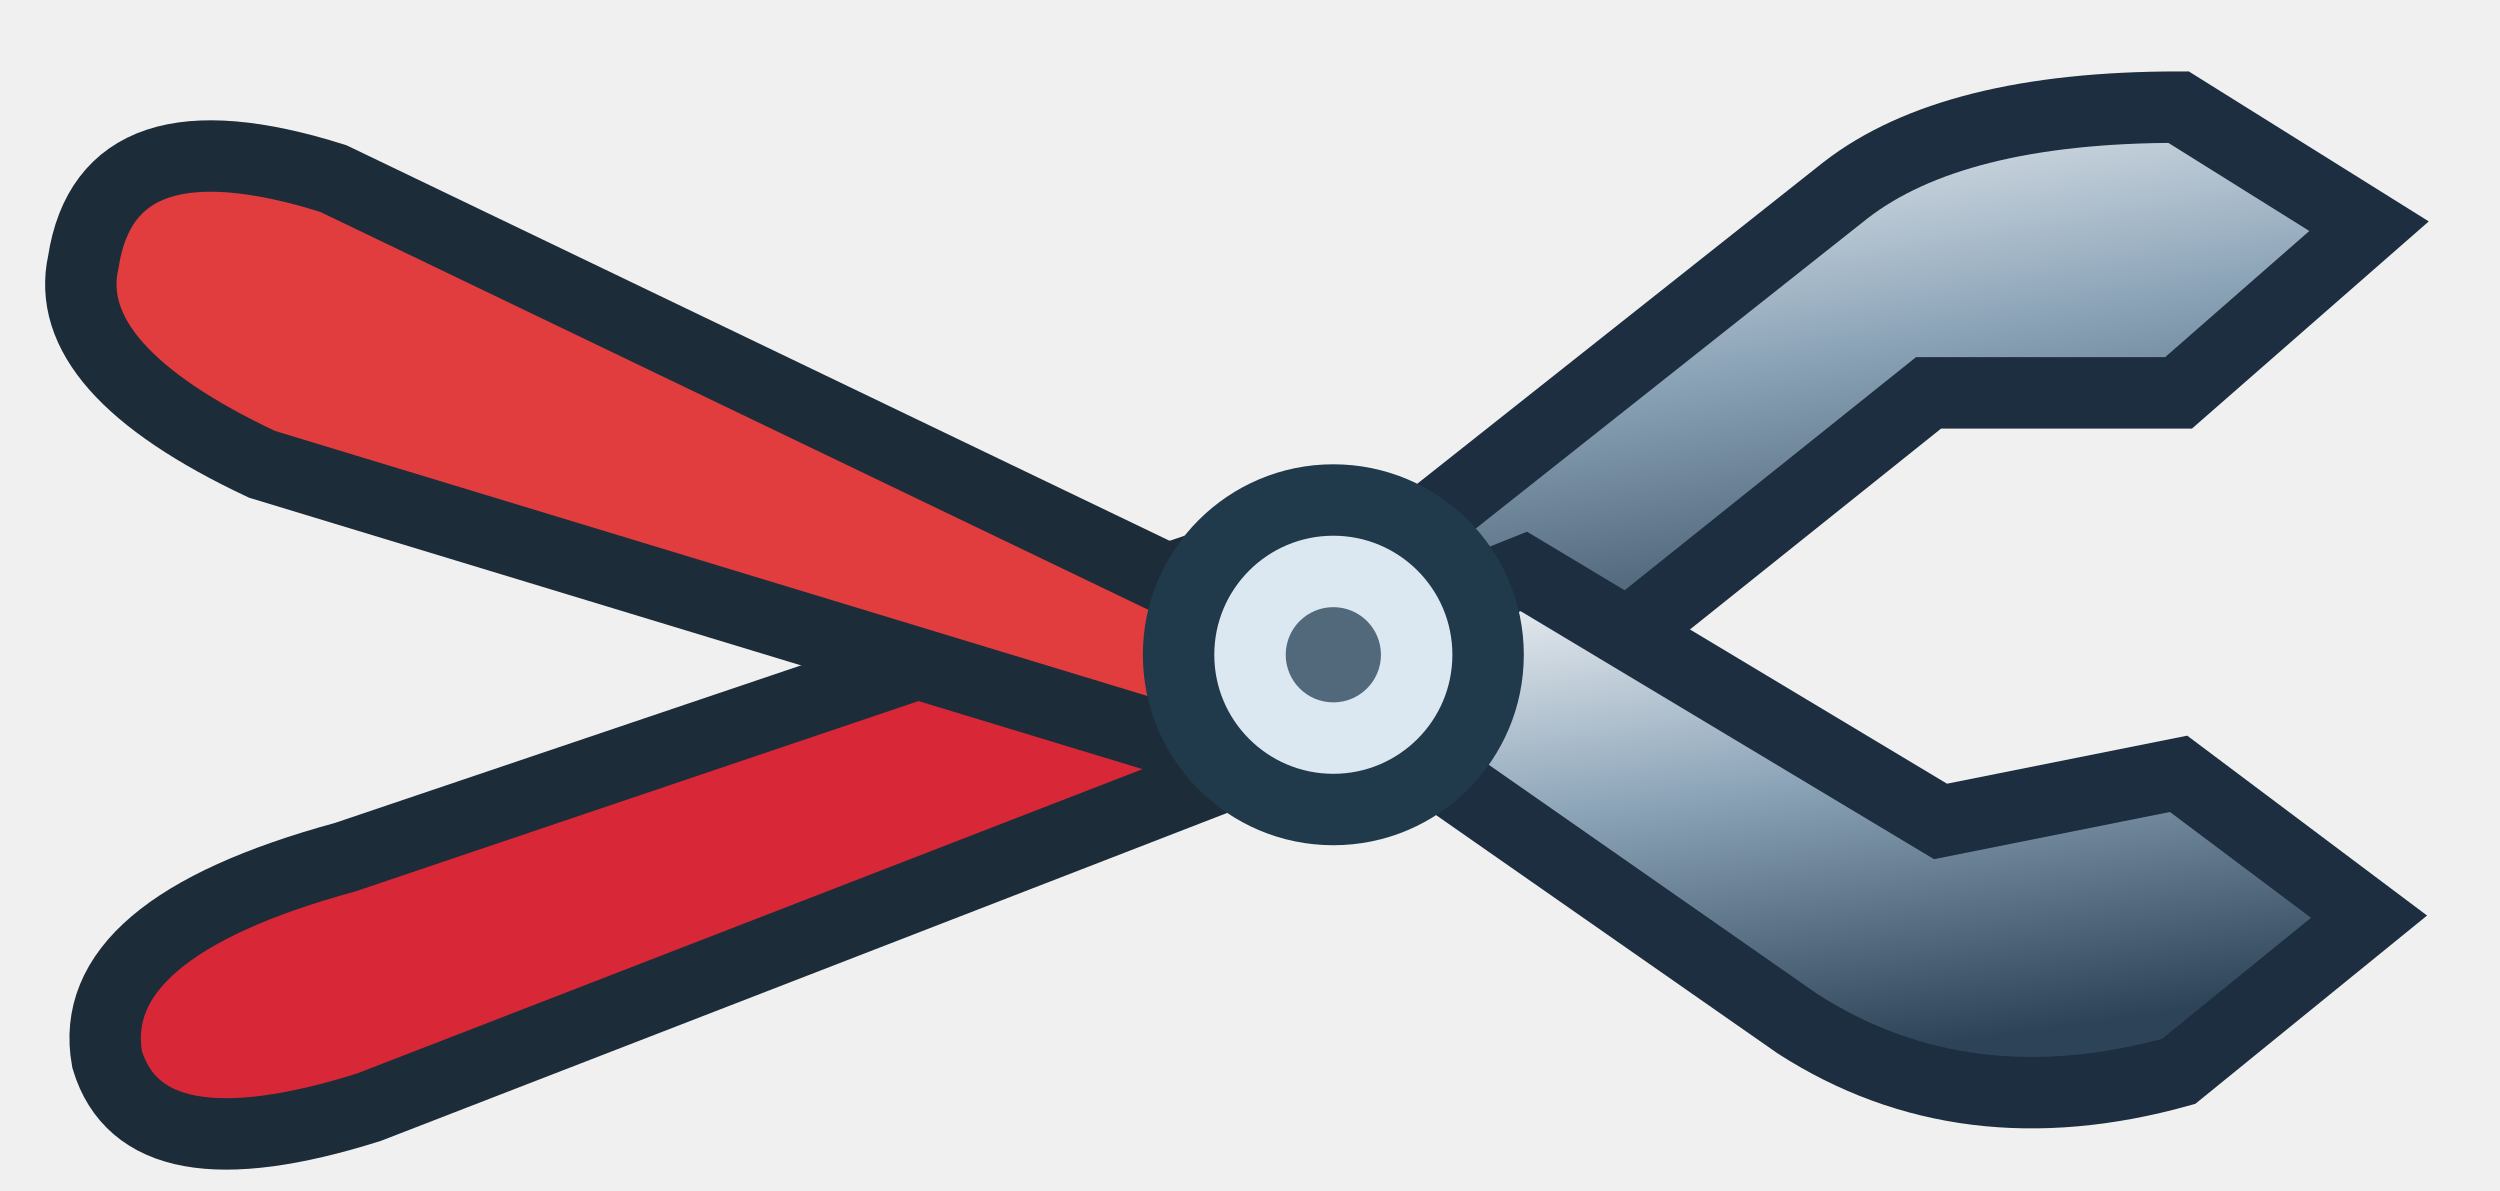
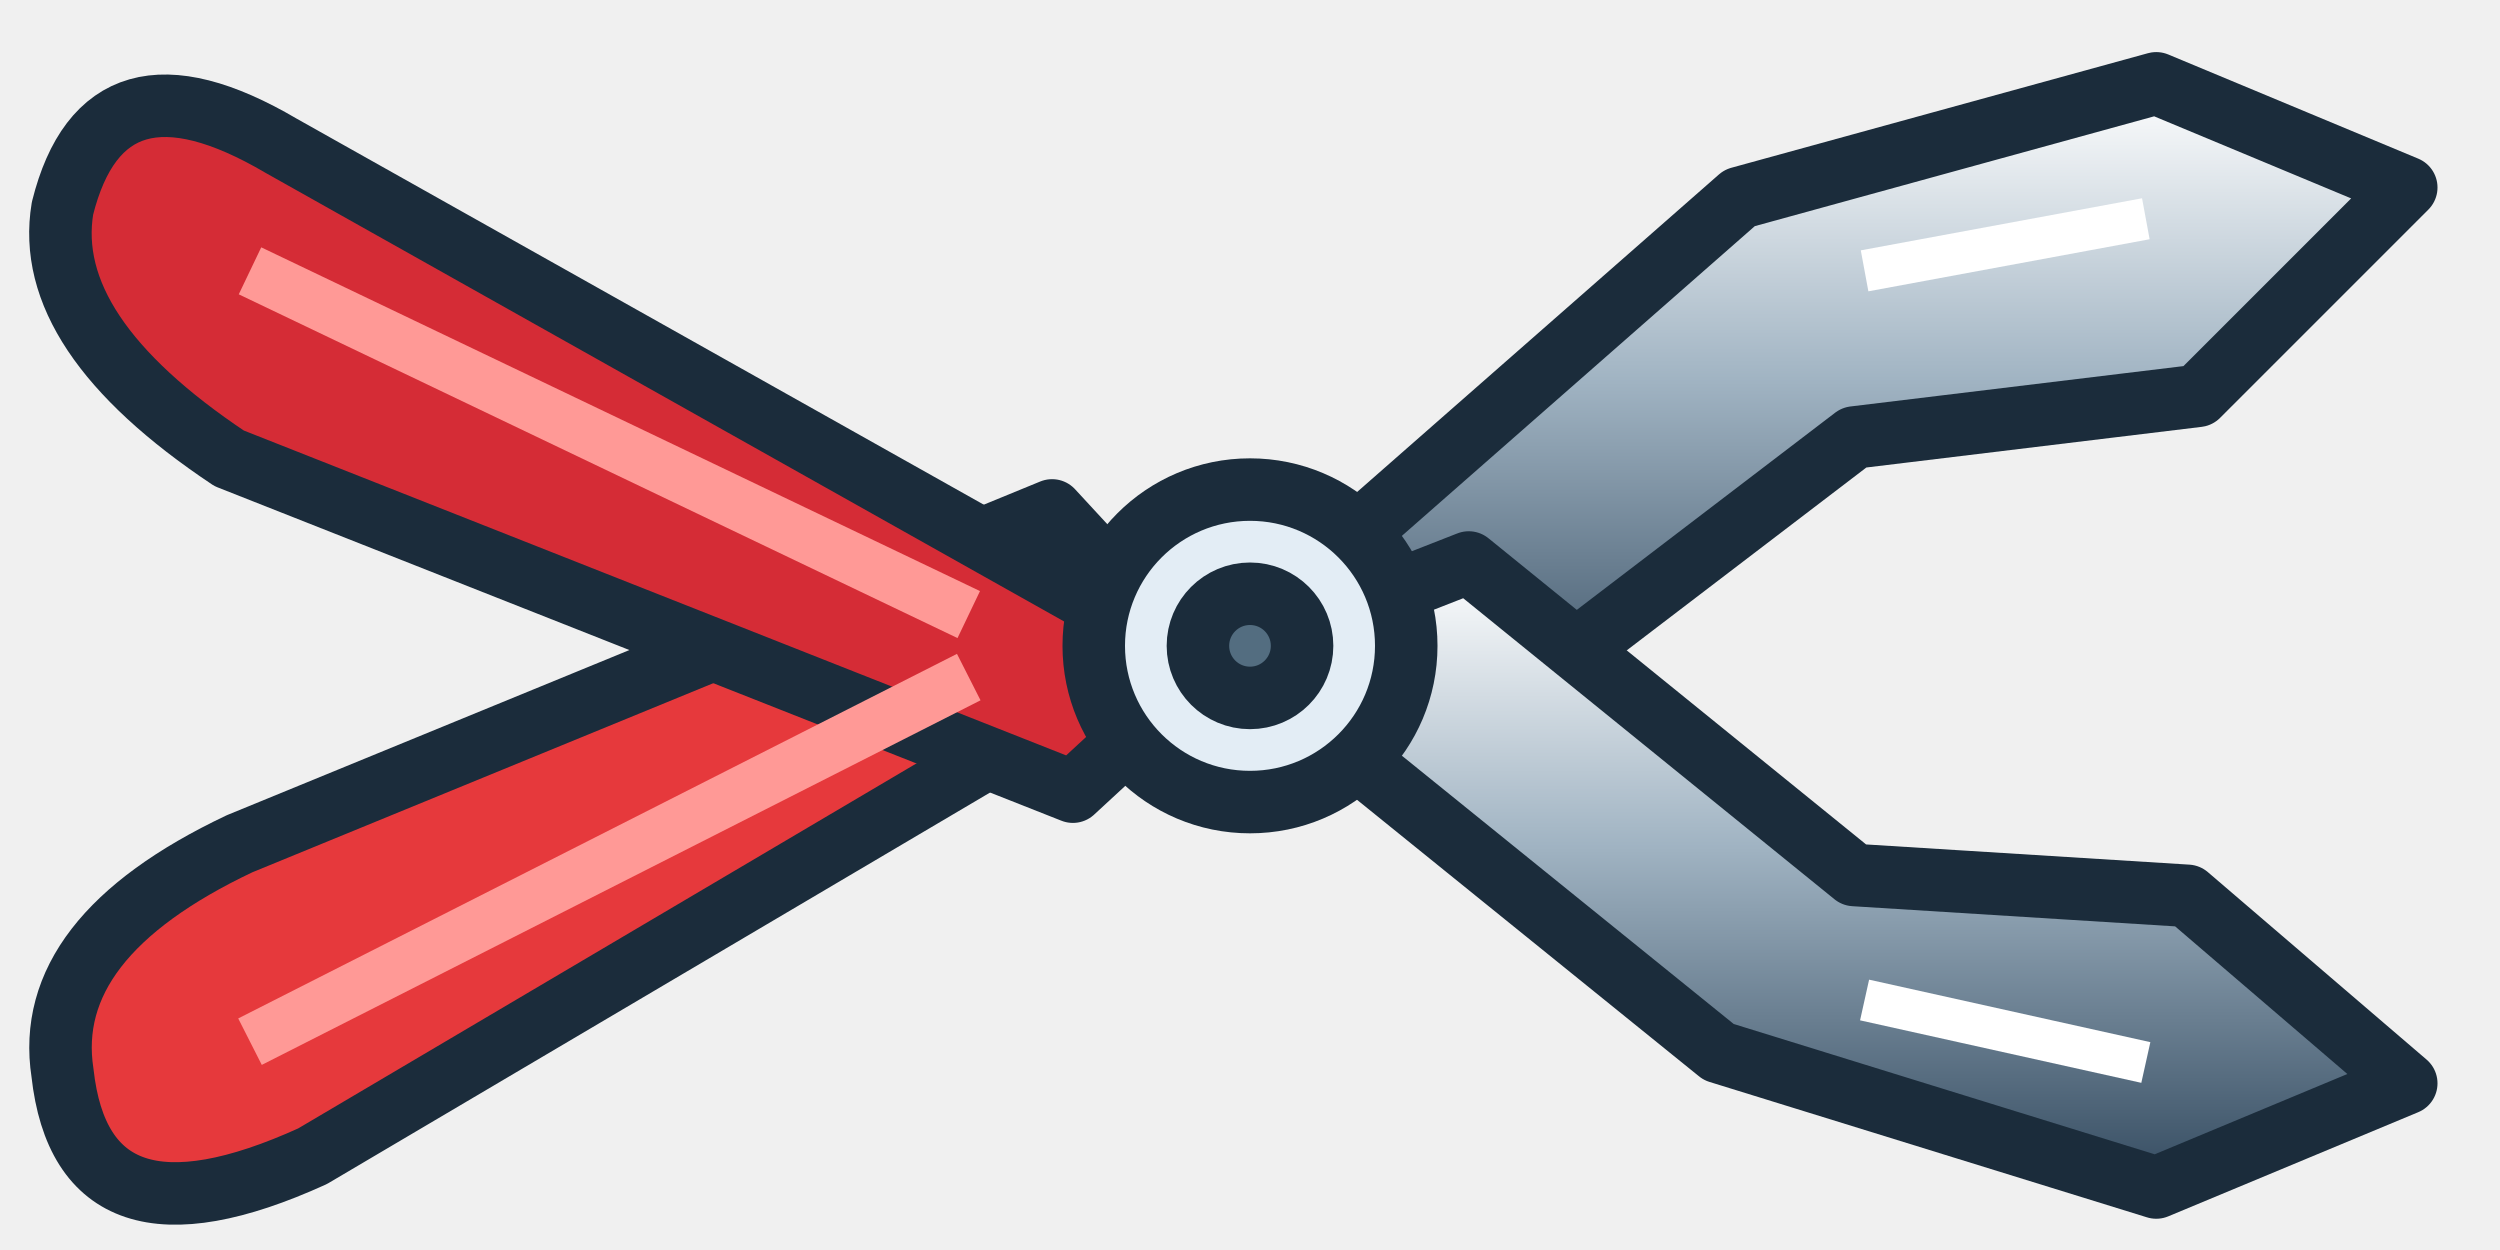
- <svg xmlns="http://www.w3.org/2000/svg" viewBox="0 0 210 100">
+ <svg xmlns="http://www.w3.org/2000/svg" viewBox="0 0 240 120">
  <defs>
-     <linearGradient id="s" x2=".3" y2="1">
+     <linearGradient id="s" x2="0" y2="1">
      <stop stop-color="#fff" />
-       <stop offset=".5" stop-color="#8ca4b8" />
-       <stop offset="1" stop-color="#2d4358" />
+       <stop offset=".45" stop-color="#a1b4c3" />
+       <stop offset="1" stop-color="#344b60" />
    </linearGradient>
  </defs>
-   <path d="M100 48L29 72Q7 78 9 89Q12 99 31 93L111 62Z" fill="#d82736" stroke="#1c2c39" stroke-width="6" />
-   <path d="M105 52L28 15Q9 9 7 22Q5 31 22 39L101 63Z" fill="#e13c3e" stroke="#1c2c39" stroke-width="6" />
-   <path d="M107 54L155 16Q164 9 183 9L199 19 183 33 162 33 127 61Z" fill="url(#s)" stroke="#1c2e3f" stroke-width="6" />
-   <path d="M108 56L151 86Q165 95 183 90L199 77 183 65 163 69 128 48Z" fill="url(#s)" stroke="#1c2e3f" stroke-width="6" />
-   <circle cx="112" cy="55" r="13" fill="#dbe8f1" stroke="#20394b" stroke-width="6" />
-   <circle cx="112" cy="55" r="4" fill="#51697b" />
+   <g stroke="#1b2c3b" stroke-width="6" stroke-linejoin="round">
+     <path d="M113 62L30 111Q8 121 6 103Q4 90 23 81L101 49Z" fill="#e6393c" />
+     <path d="M116 64L27 14Q10 4 6 20Q4 32 22 44L103 76Z" fill="#d52c36" />
+     <path d="M118 62L167 19 207 8 231 18 211 38 178 42 140 71Z" fill="url(#s)" />
+     <path d="M118 63L165 101 207 114 231 104 210 86 178 84 141 54Z" fill="url(#s)" />
+     <circle cx="120" cy="62" r="15" fill="#e3edf5" />
+     <circle cx="120" cy="62" r="5" fill="#536d80" />
+   </g>
+   <path d="M24 100L93 65M24 26L93 59" stroke="#ff9996" stroke-width="5" />
+   <path d="M179 26L206 21M179 96L206 102" stroke="#fff" stroke-width="4" />
</svg>
